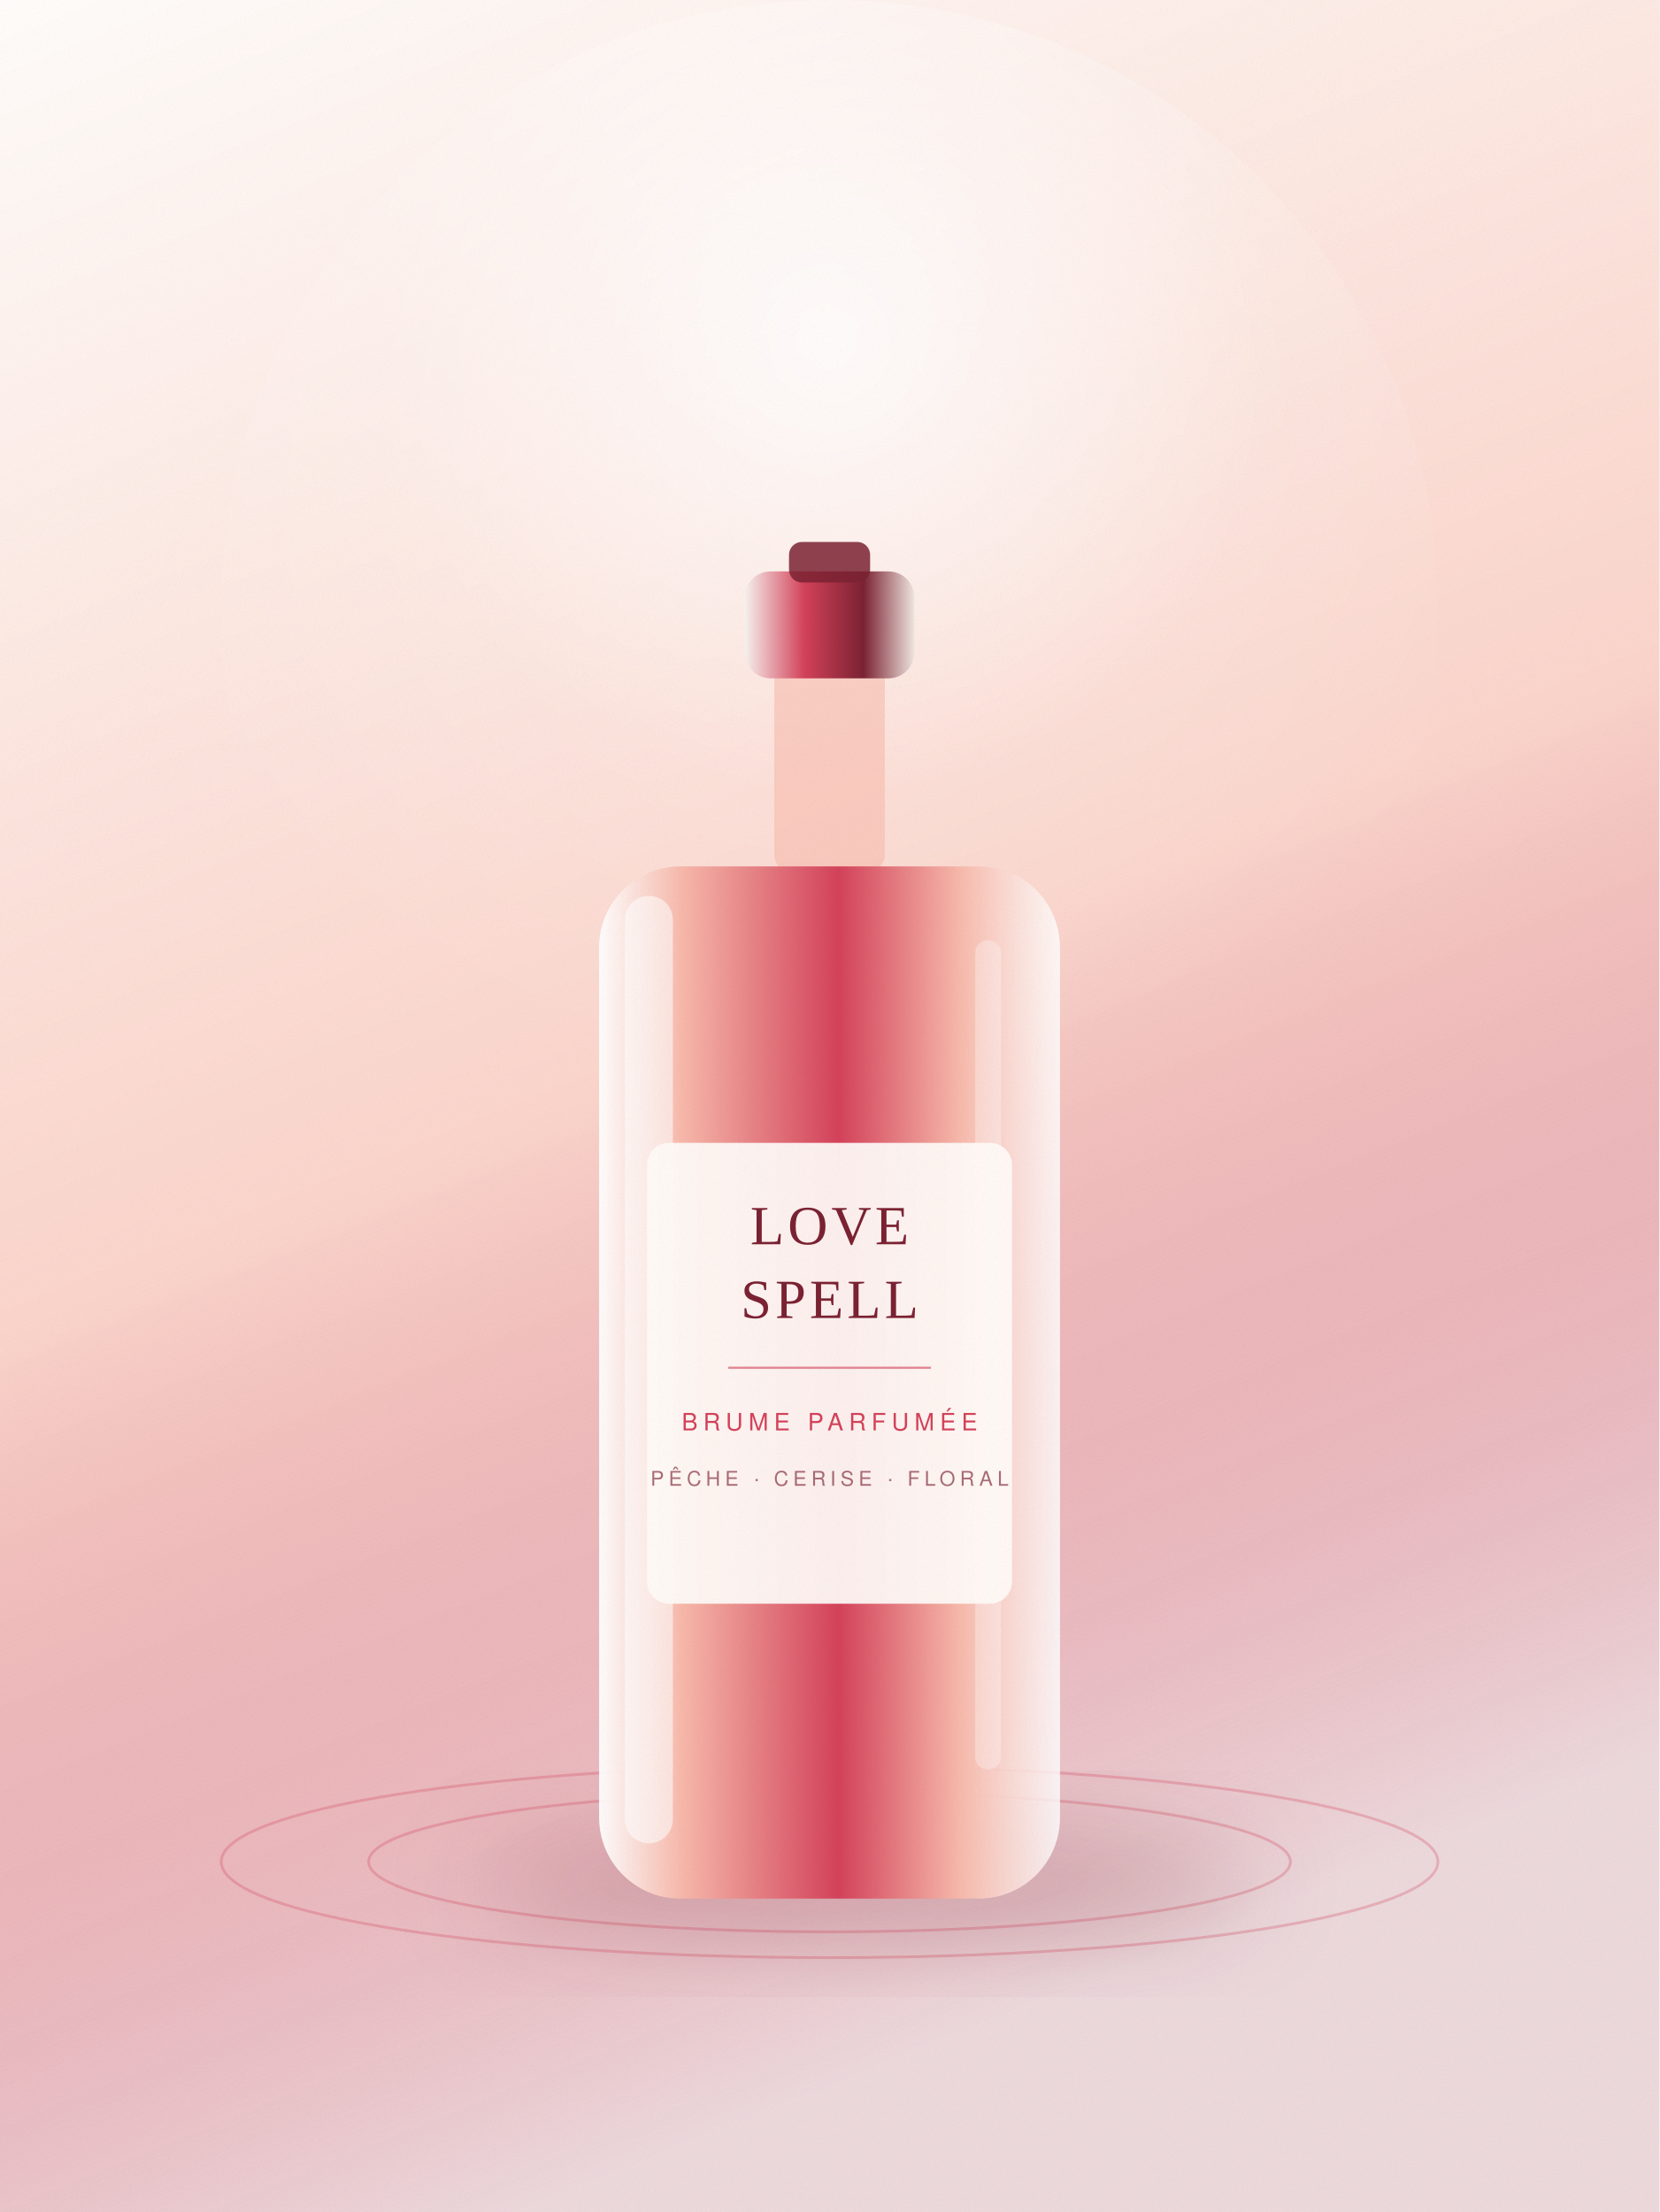
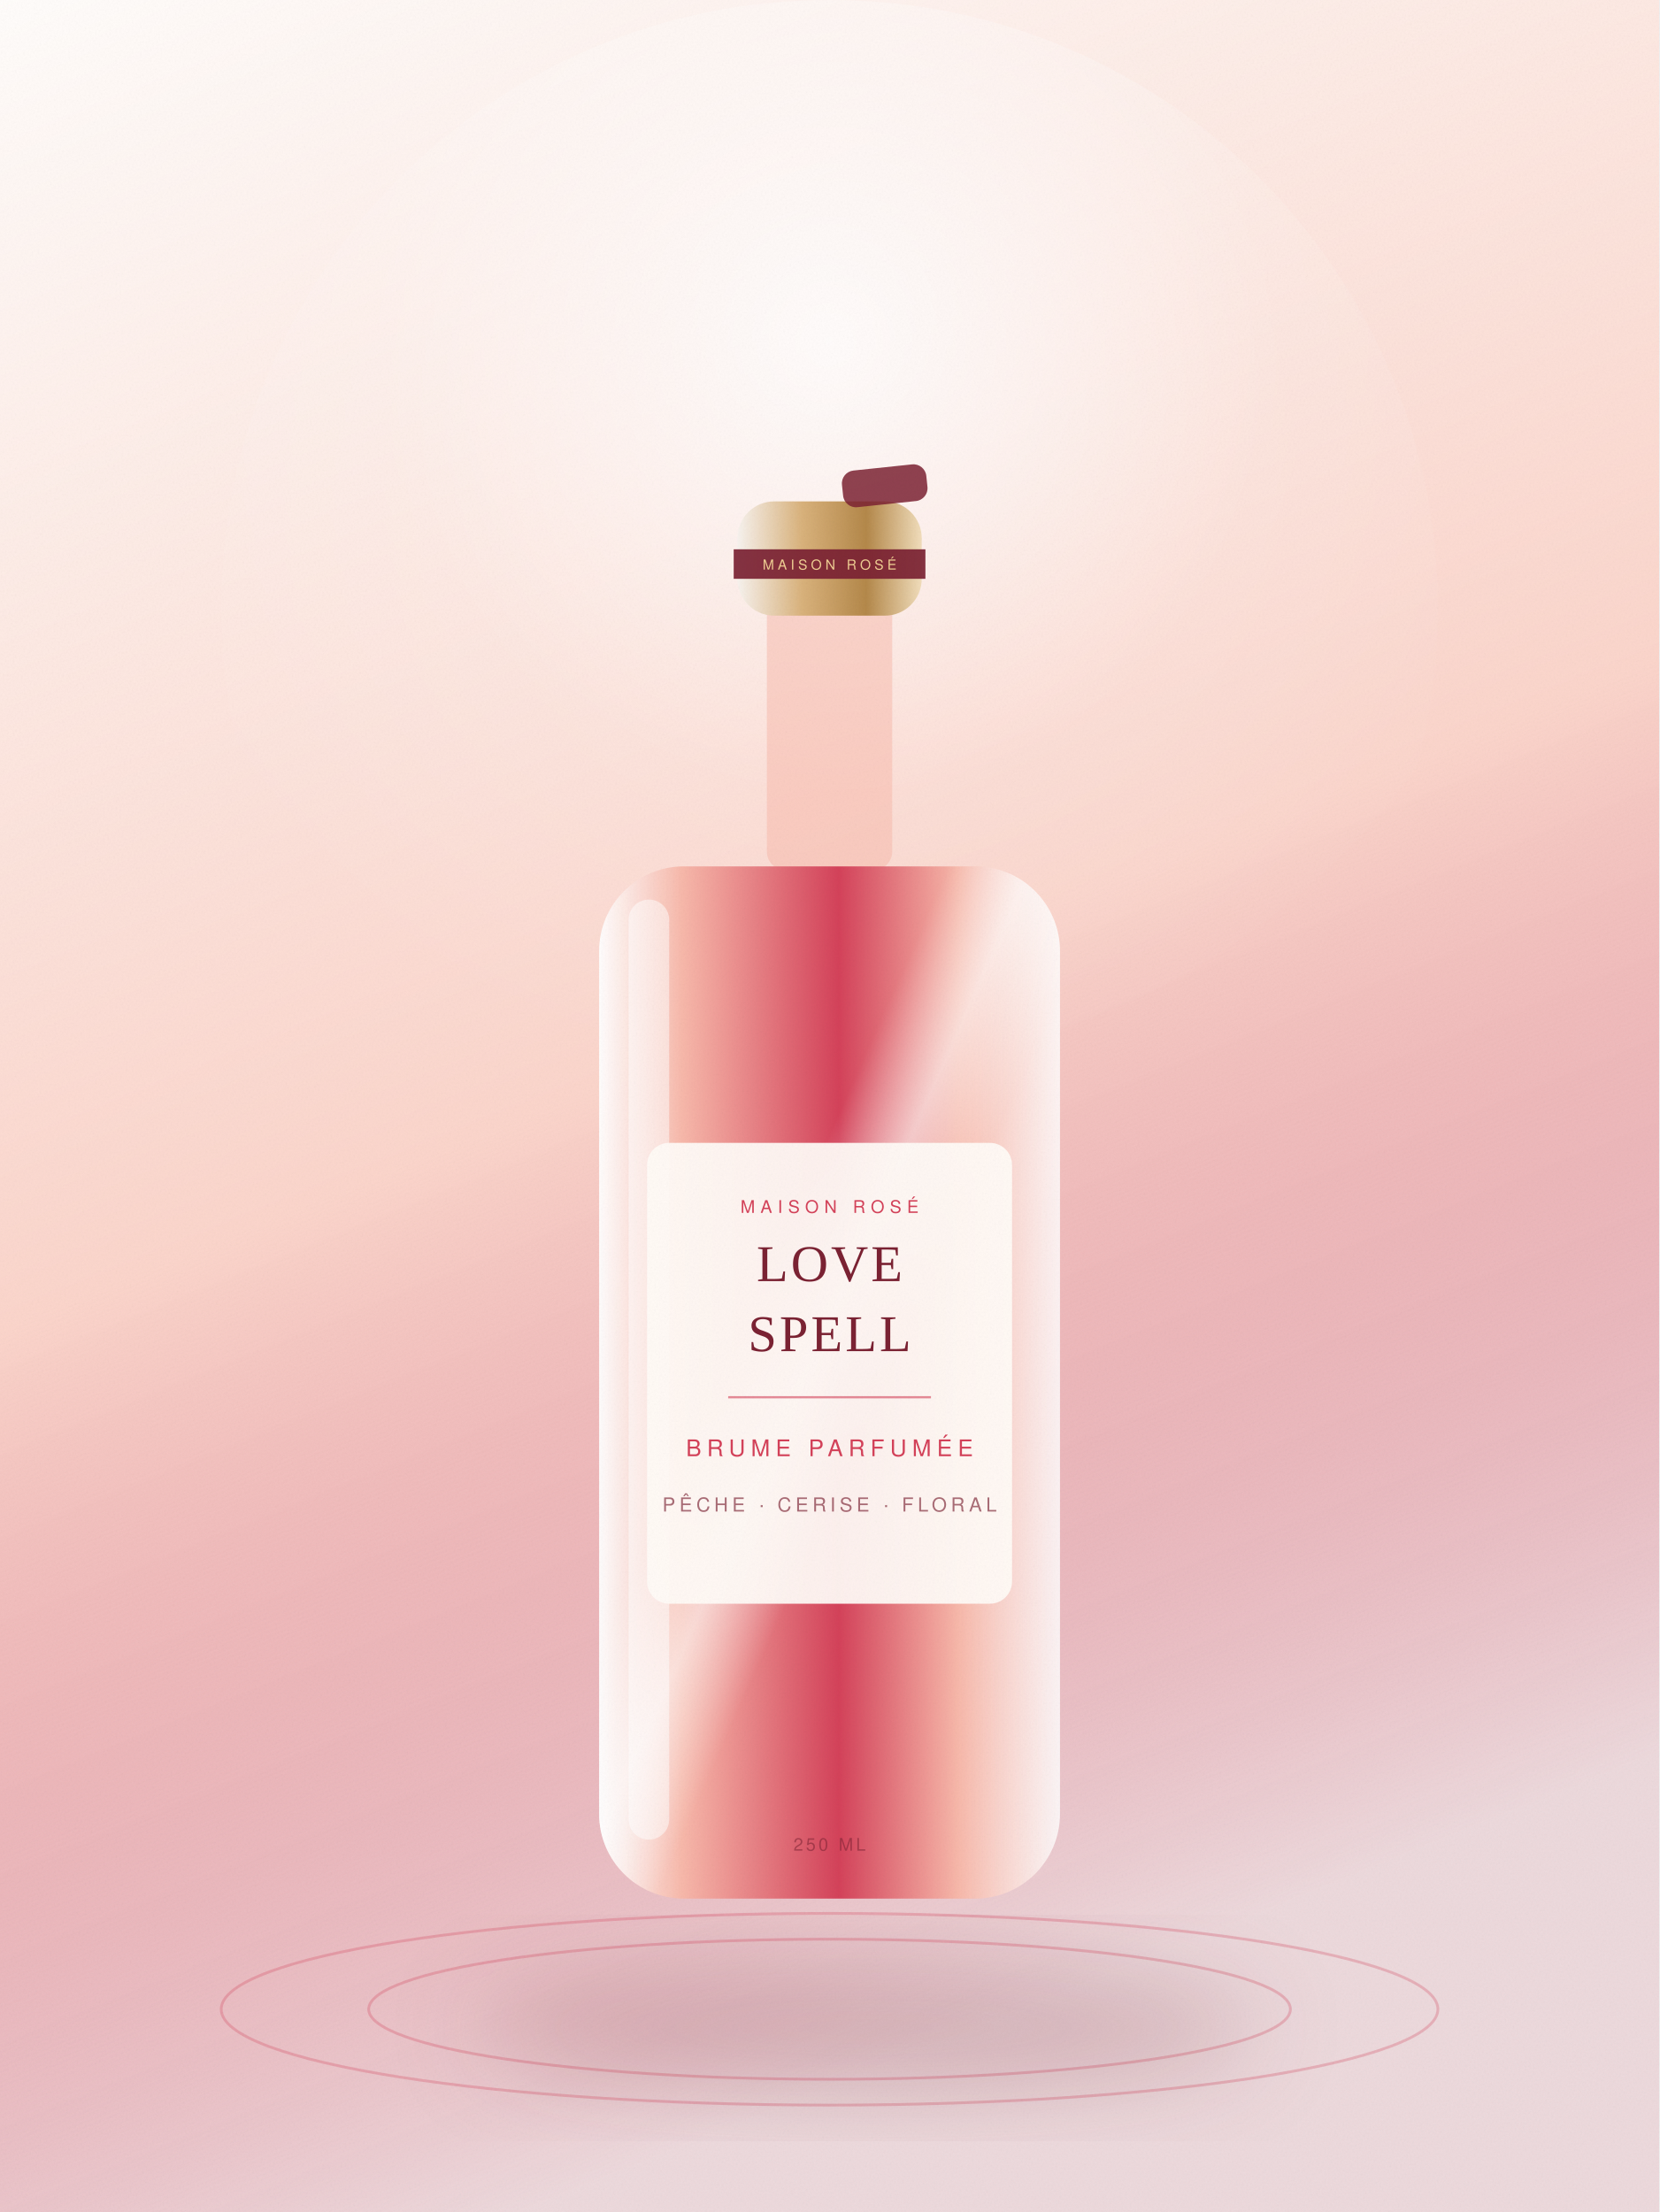
<svg xmlns="http://www.w3.org/2000/svg" viewBox="0 0 900 1200" width="900" height="1200" role="img" aria-label="LOVE SPELL">
  <defs>
    <linearGradient id="bgglovespellmist" x1="0" y1="0" x2="0.3" y2="1">
      <stop offset="0%" stop-color="#FFFDFB" />
      <stop offset="55%" stop-color="#FBD5CB" />
      <stop offset="100%" stop-color="#D4425A22" />
    </linearGradient>
    <radialGradient id="flashlovespellmist" cx="50%" cy="28%" r="62%">
      <stop offset="0%" stop-color="#ffffff" stop-opacity=".85" />
      <stop offset="60%" stop-color="#ffffff" stop-opacity=".12" />
      <stop offset="100%" stop-color="#ffffff" stop-opacity="0" />
    </radialGradient>
    <linearGradient id="glasslovespellmist" x1="0" y1="0" x2="1" y2="0">
      <stop offset="0%" stop-color="#ffffff" stop-opacity=".95" />
      <stop offset="18%" stop-color="#F7B8AA" />
      <stop offset="52%" stop-color="#D4425A" />
      <stop offset="78%" stop-color="#F7B8AA" />
      <stop offset="100%" stop-color="#ffffff" stop-opacity=".8" />
    </linearGradient>
+     <linearGradient id="metallovespellmist" x1="0" y1="0" x2="1" y2="1">
+       <stop offset="0%" stop-color="#FFFFFF" stop-opacity=".9" />
+       <stop offset="16%" stop-color="#F7B8AA" />
+       <stop offset="48%" stop-color="#D4425A" />
+       <stop offset="78%" stop-color="#7B2233" />
+       <stop offset="100%" stop-color="#D4425A" />
+     </linearGradient>
    <linearGradient id="caplovespellmist" x1="0" y1="0" x2="1" y2="0">
      <stop offset="0%" stop-color="#F7F2EE" />
-       <stop offset="35%" stop-color="#D4425A" />
-       <stop offset="70%" stop-color="#7B2233" />
-       <stop offset="100%" stop-color="#EFE6DF" />
+       <stop offset="35%" stop-color="#D9B27C" />
+       <stop offset="70%" stop-color="#B4884A" />
+       <stop offset="100%" stop-color="#F1DDBB" />
+     </linearGradient>
+     <linearGradient id="capvlovespellmist" x1="0" y1="0" x2="0" y2="1">
+       <stop offset="0%" stop-color="#F1DDBB" />
+       <stop offset="45%" stop-color="#D9B27C" />
+       <stop offset="100%" stop-color="#A87A3E" />
+     </linearGradient>
+     <linearGradient id="sheenlovespellmist" x1="0" y1="0" x2="1" y2="1">
+       <stop offset="0%" stop-color="#ffffff" stop-opacity="0" />
+       <stop offset="38%" stop-color="#ffffff" stop-opacity="0" />
+       <stop offset="47%" stop-color="#ffffff" stop-opacity=".55" />
+       <stop offset="56%" stop-color="#ffffff" stop-opacity="0" />
+       <stop offset="100%" stop-color="#ffffff" stop-opacity="0" />
    </linearGradient>
    <filter id="grainlovespellmist">
      <feTurbulence type="fractalNoise" baseFrequency="0.9" numOctaves="3" stitchTiles="stitch" />
      <feColorMatrix type="saturate" values="0" />
      <feComponentTransfer>
        <feFuncA type="linear" slope="0.13" />
      </feComponentTransfer>
    </filter>
    <filter id="softlovespellmist" x="-40%" y="-40%" width="180%" height="180%">
      <feGaussianBlur stdDeviation="26" />
    </filter>
  </defs>
  <rect width="900" height="1200" fill="url(#bgglovespellmist)" />
  <ellipse cx="450" cy="330" rx="330" ry="330" fill="url(#flashlovespellmist)" />
  <g opacity=".28" fill="none" stroke="#D4425A" stroke-width="1.5">
-     <ellipse cx="450" cy="1010" rx="330" ry="52" />
-     <ellipse cx="450" cy="1010" rx="250" ry="38" />
+     <ellipse cx="450" cy="1090" rx="330" ry="52" />
+     <ellipse cx="450" cy="1090" rx="250" ry="38" />
  </g>
-   <ellipse cx="470" cy="1022" rx="212.5" ry="34" fill="#7B2233" opacity=".22" filter="url(#softlovespellmist)" />
+   <ellipse cx="470" cy="1100" rx="212.5" ry="34" fill="#7B2233" opacity=".22" filter="url(#softlovespellmist)" />
  <g>
-     <rect x="420" y="352" width="60" height="120" rx="8" fill="#F7B8AA" opacity=".55" />
-     <rect x="404" y="310" width="92" height="58" rx="14" fill="url(#caplovespellmist)" />
-     <rect x="428" y="294" width="44" height="22" rx="7" fill="#7B2233" opacity=".85" />
-     <rect x="325" y="470" width="250" height="560" rx="44" fill="url(#glasslovespellmist)" />
-     <rect x="339" y="486" width="26" height="514" rx="13" fill="#fff" opacity=".55" />
-     <rect x="529" y="510" width="14" height="450" rx="7" fill="#fff" opacity=".3" />
-     <rect x="351" y="620" width="198" height="250" rx="12" fill="#FFFBF7" opacity=".93" />
-     <text x="450" y="675" text-anchor="middle" font-family="Georgia, 'Times New Roman', serif" font-size="30" letter-spacing="2" fill="#7B2233">LOVE</text>
-     <text x="450" y="715" text-anchor="middle" font-family="Georgia, 'Times New Roman', serif" font-size="30" letter-spacing="2" fill="#7B2233">SPELL</text>
-     <line x1="395" y1="742" x2="505" y2="742" stroke="#D4425A" stroke-width="1.2" opacity=".6" />
-     <text x="450" y="776" text-anchor="middle" font-family="Helvetica, Arial, sans-serif" font-size="13" letter-spacing="3" fill="#D4425A">BRUME PARFUMÉE</text>
-     <text x="450" y="806" text-anchor="middle" font-family="Helvetica, Arial, sans-serif" font-size="11" letter-spacing="2.5" fill="#7B2233" opacity=".65">PÊCHE · CERISE · FLORAL</text>
+     <rect x="416" y="320" width="68" height="152" rx="10" fill="#F7B8AA" opacity=".5" />
+     <rect x="400" y="272" width="100" height="62" rx="20" fill="url(#caplovespellmist)" />
+     <rect x="398" y="298" width="104" height="16" fill="#7B2233" opacity=".92" />
+     <text x="450" y="309" text-anchor="middle" font-family="Helvetica, Arial, sans-serif" font-size="7.5" letter-spacing="2" fill="#EFCE93">MAISON ROSÉ</text>
+     <rect x="456" y="256" width="46" height="20" rx="7" fill="#7B2233" opacity=".85" transform="rotate(-6 456 256)" />
+     <rect x="325" y="470" width="250" height="560" rx="46" fill="url(#glasslovespellmist)" />
+     <rect x="325" y="470" width="250" height="560" rx="46" fill="url(#sheenlovespellmist)" />
+     <rect x="341" y="488" width="22" height="510" rx="11" fill="#fff" opacity=".5" />
+     <rect x="351" y="620" width="198" height="250" rx="12" fill="#FFFBF7" opacity=".94" />
+     <text x="450" y="658" text-anchor="middle" font-family="Helvetica, Arial, sans-serif" font-size="9.5" letter-spacing="3" fill="#D4425A">MAISON ROSÉ</text>
+     <text x="450" y="695" text-anchor="middle" font-family="Georgia, 'Times New Roman', serif" font-size="28" letter-spacing="1.5" fill="#7B2233">LOVE</text>
+     <text x="450" y="733" text-anchor="middle" font-family="Georgia, 'Times New Roman', serif" font-size="28" letter-spacing="1.5" fill="#7B2233">SPELL</text>
+     <line x1="395" y1="758" x2="505" y2="758" stroke="#D4425A" stroke-width="1.2" opacity=".6" />
+     <text x="450" y="790" text-anchor="middle" font-family="Helvetica, Arial, sans-serif" font-size="12.5" letter-spacing="3" fill="#D4425A">BRUME PARFUMÉE</text>
+     <text x="450" y="820" text-anchor="middle" font-family="Helvetica, Arial, sans-serif" font-size="10.5" letter-spacing="2.2" fill="#7B2233" opacity=".65">PÊCHE · CERISE · FLORAL</text>
+     <text x="450" y="1004" text-anchor="middle" font-family="Helvetica, Arial, sans-serif" font-size="9.5" letter-spacing="1.5" fill="#7B2233" opacity=".55">250 ML</text>
  </g>
  <rect width="900" height="1200" filter="url(#grainlovespellmist)" opacity=".5" style="mix-blend-mode:multiply" />
</svg>
